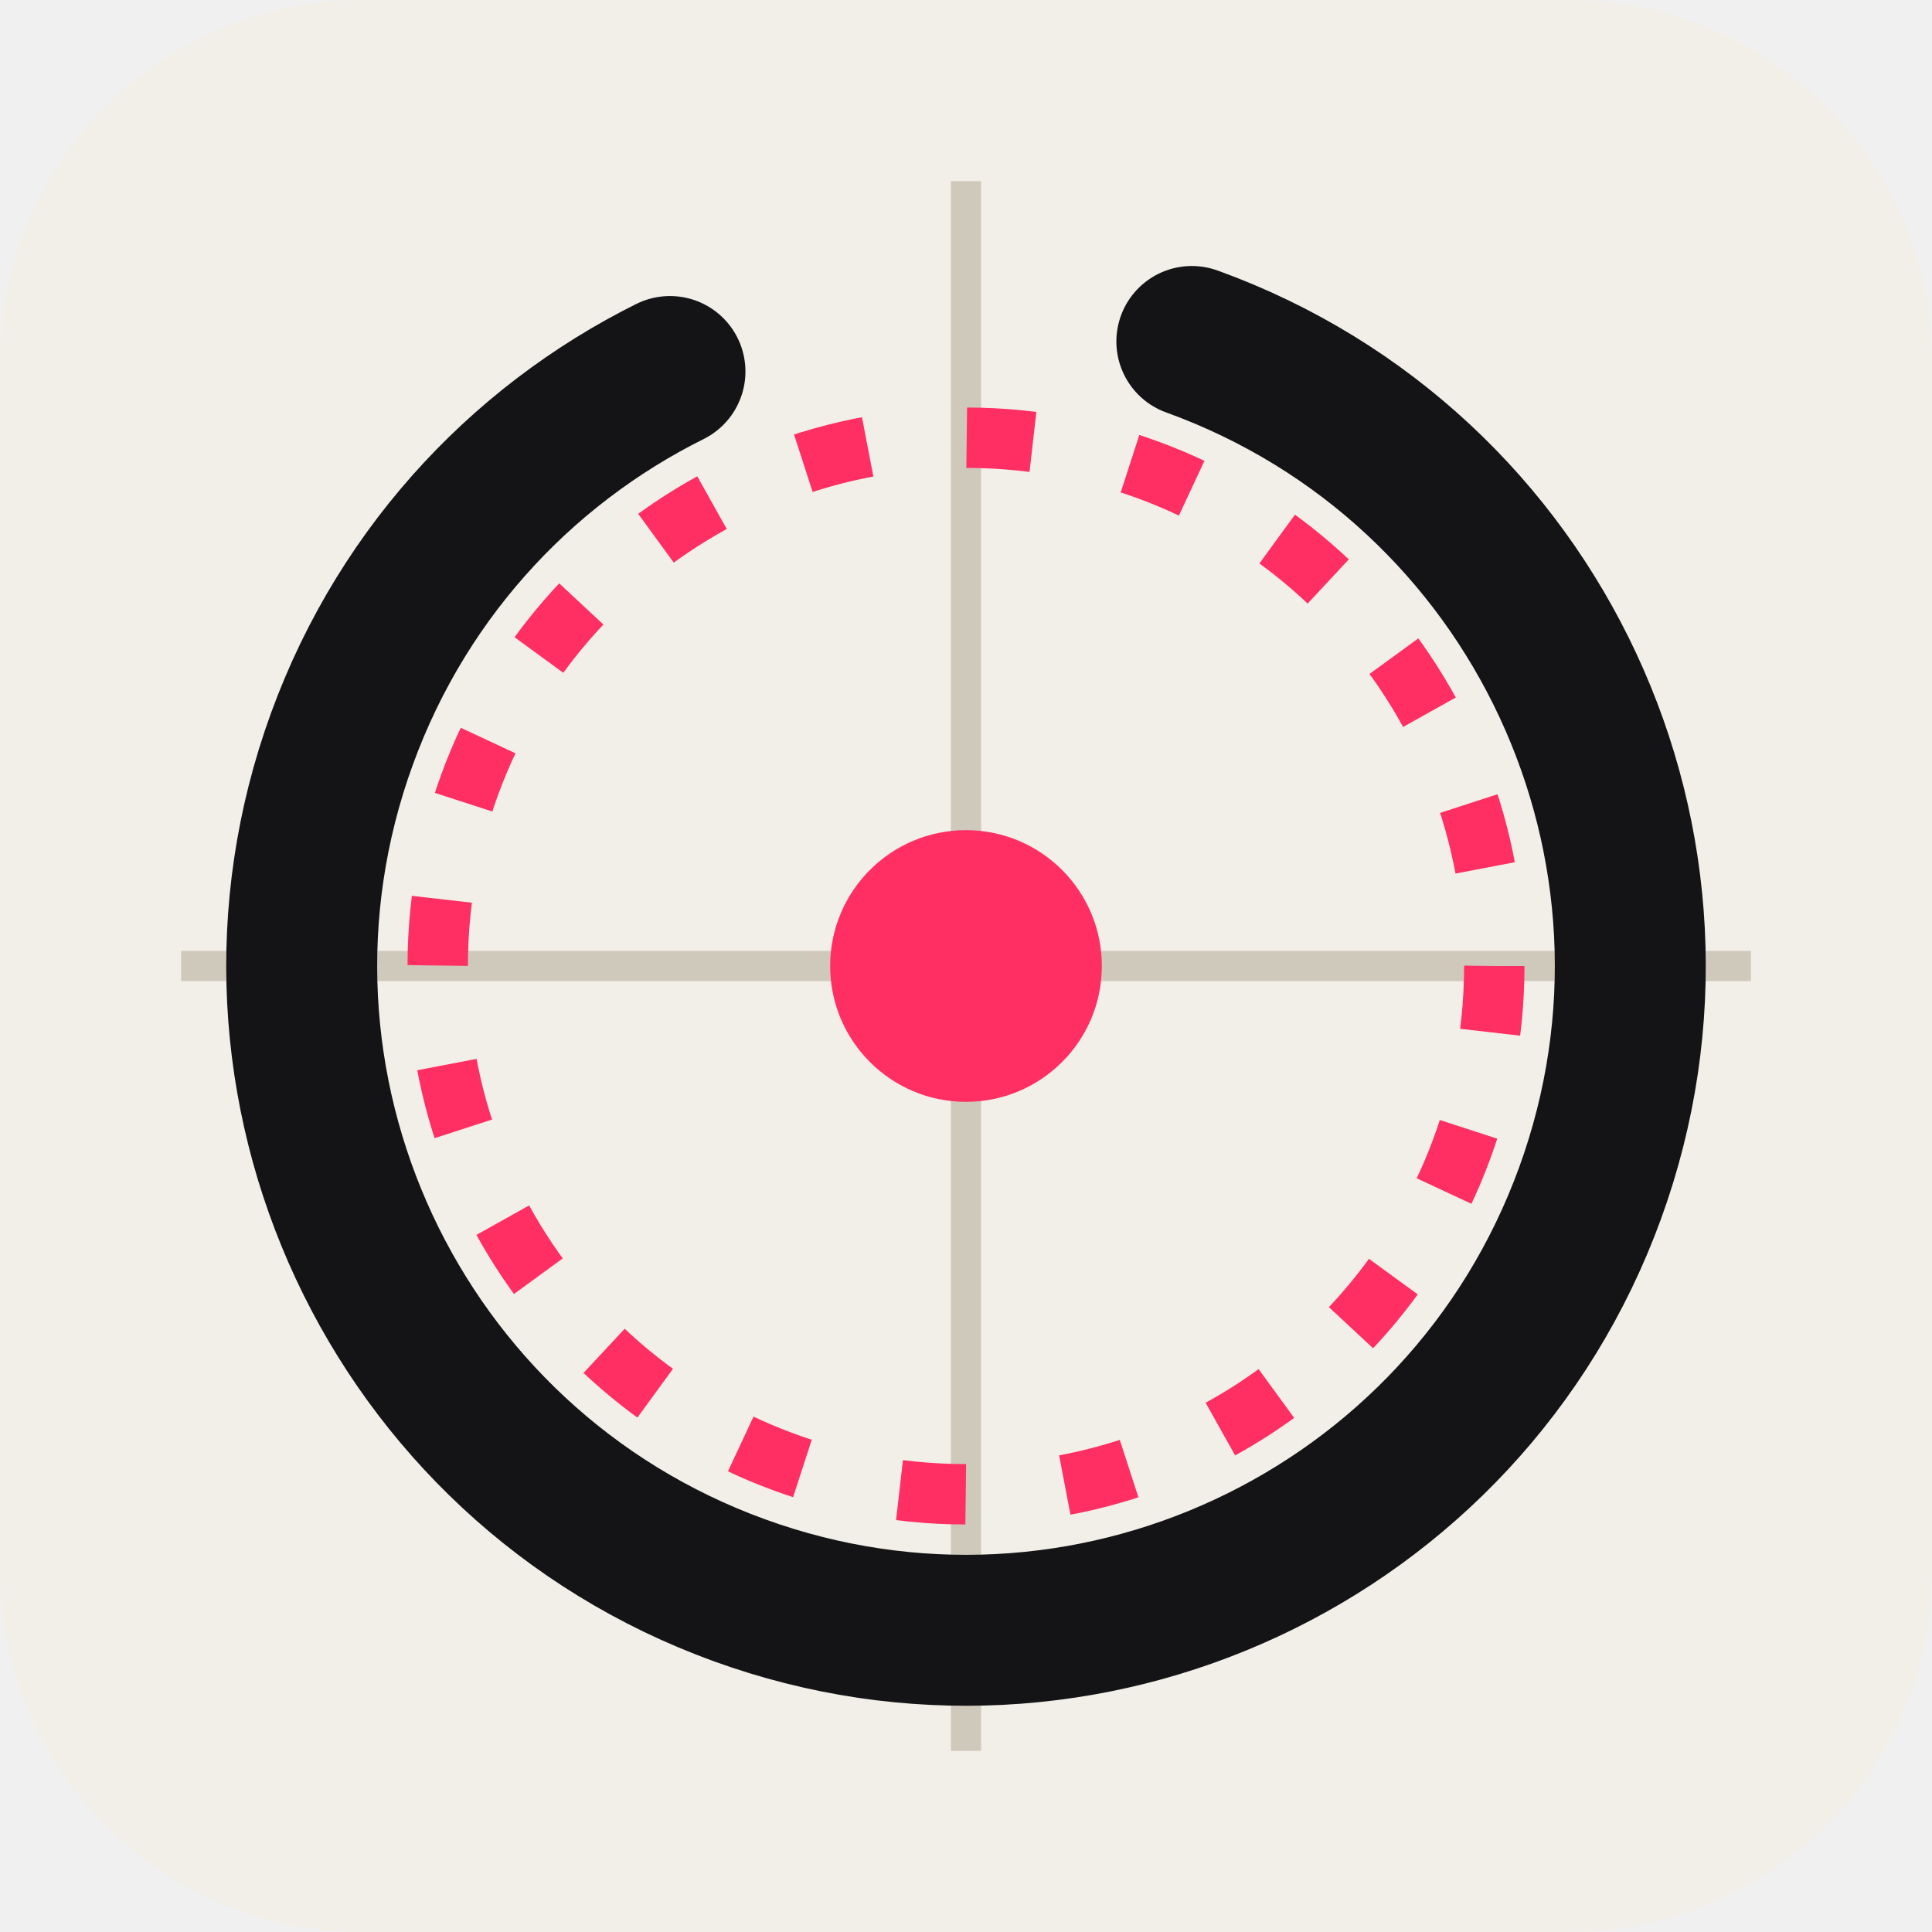
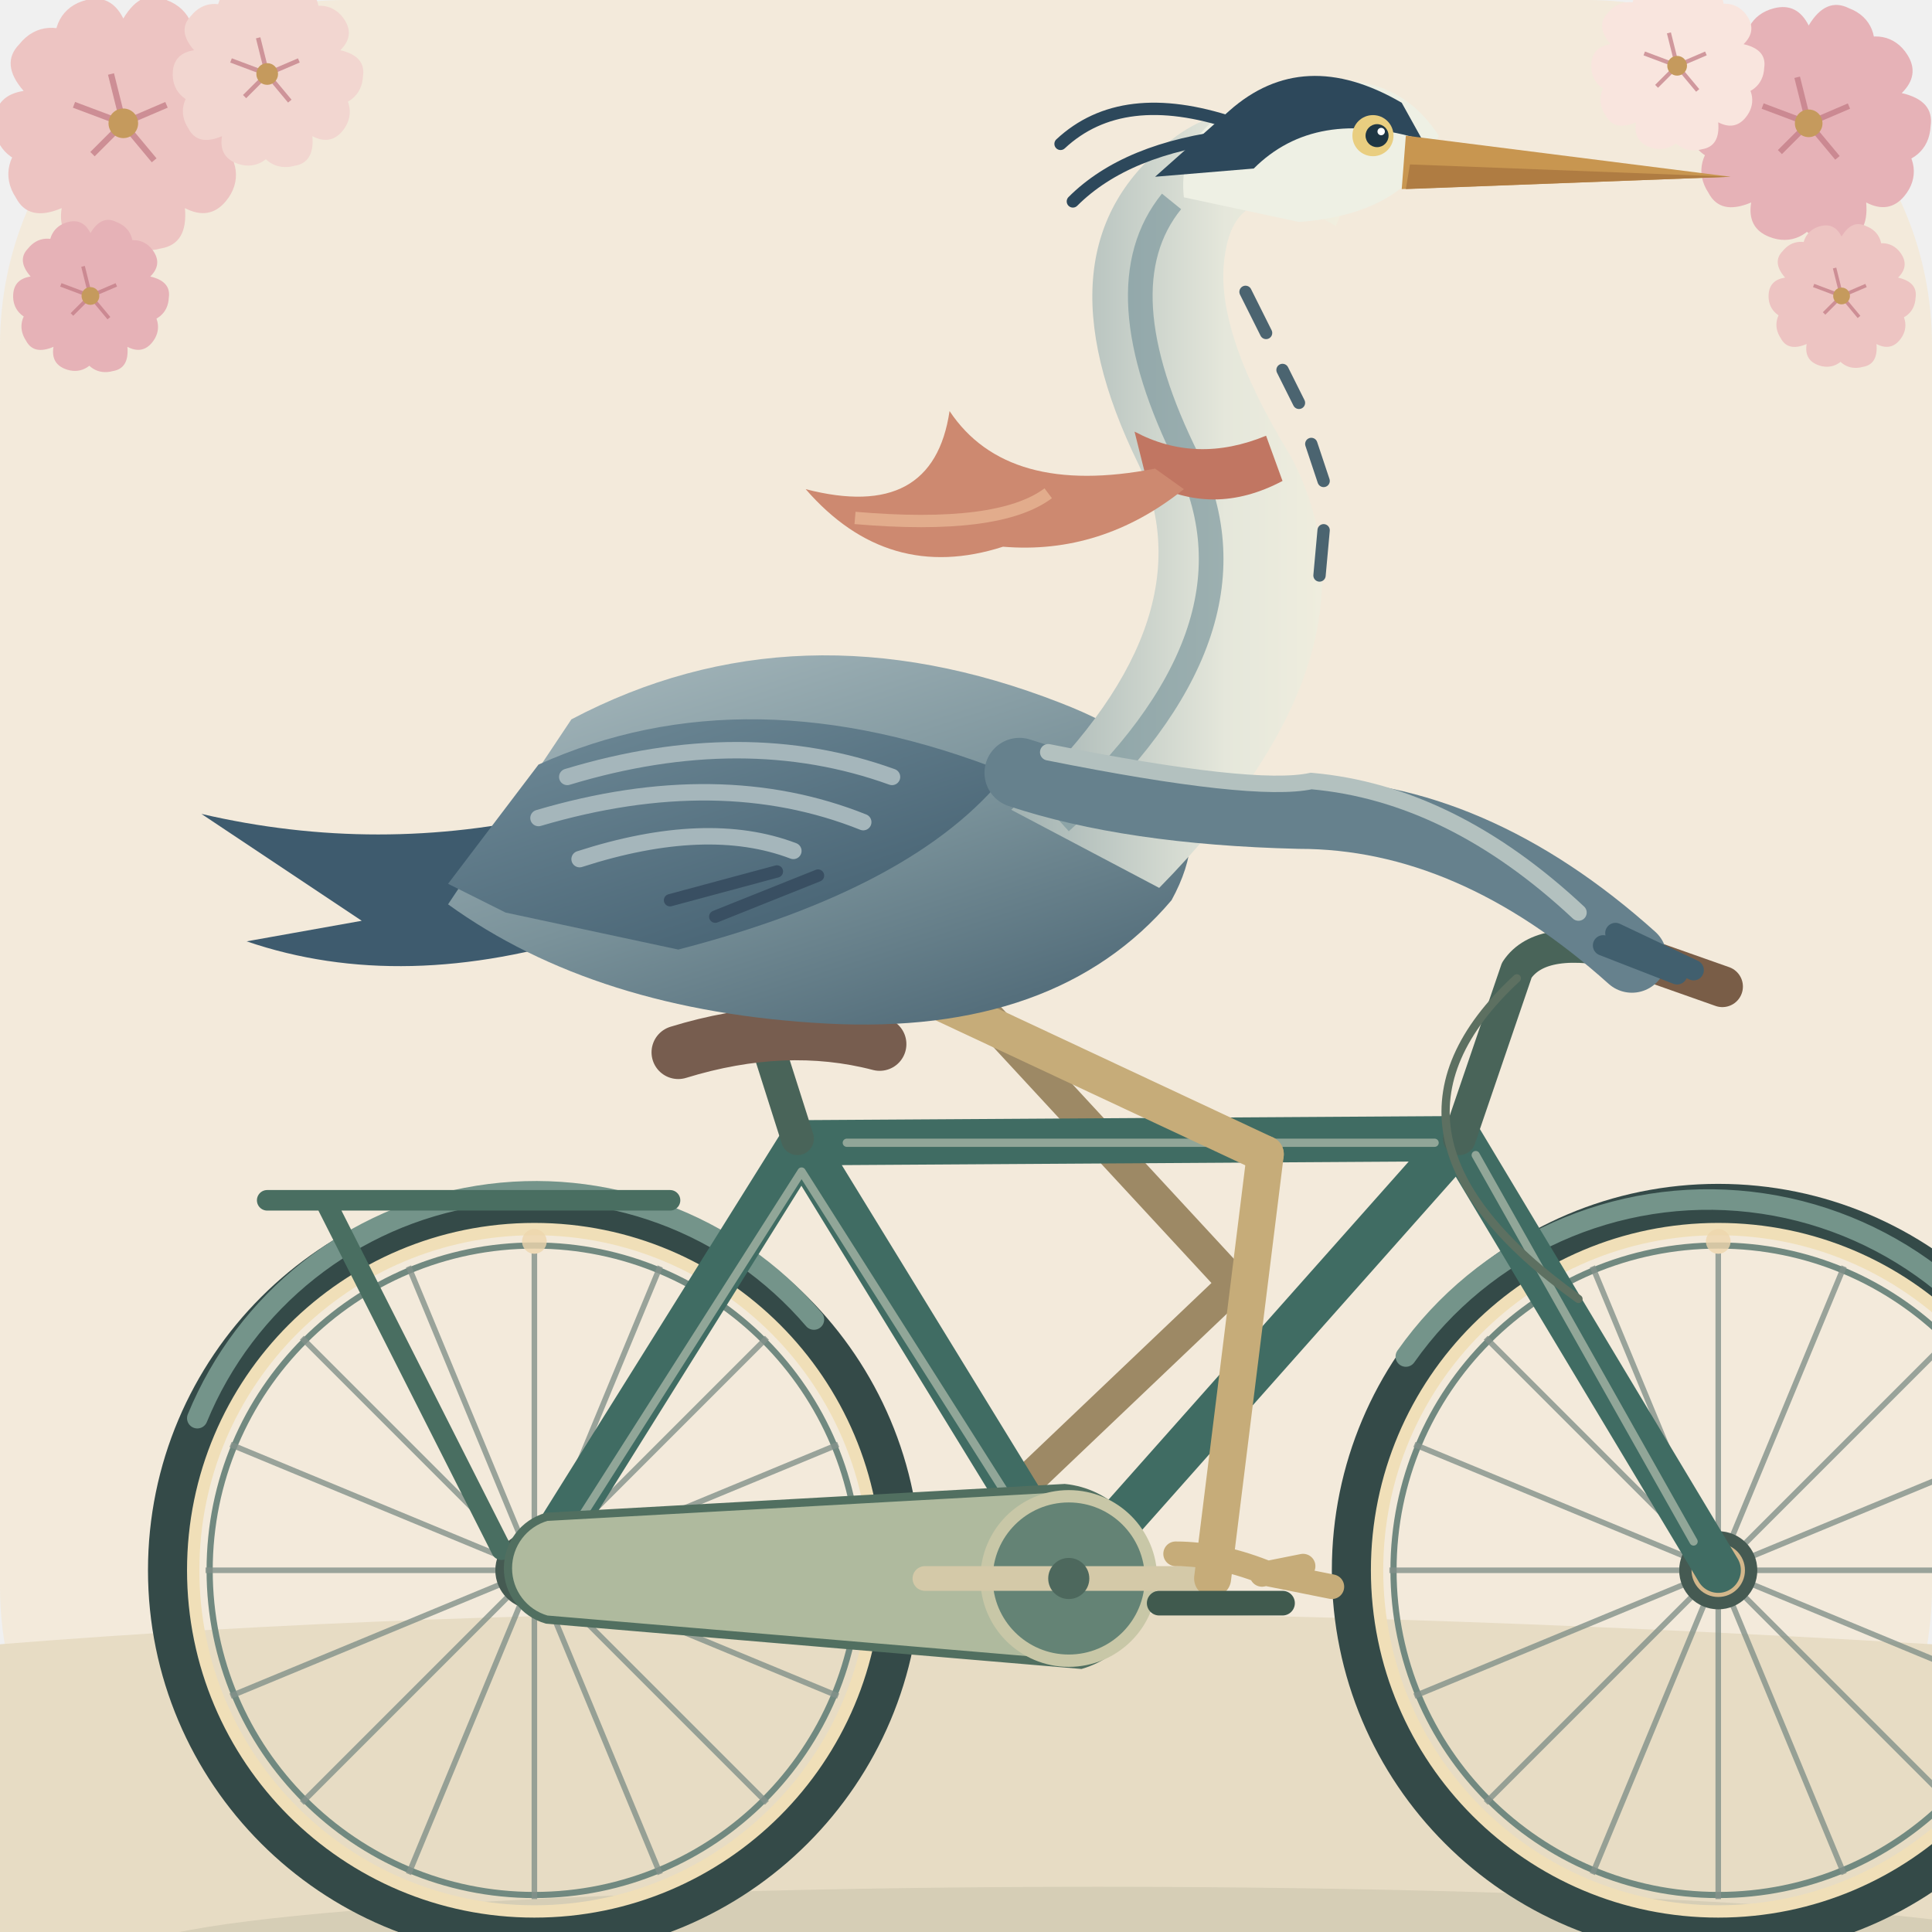
- <svg xmlns="http://www.w3.org/2000/svg" viewBox="0 0 64 64">
-   <rect width="64" height="64" rx="12" fill="#f2efe8" />
-   <path d="M32 6v52M6 32h52" stroke="#cfc9bc" stroke-width="1" />
-   <circle cx="32" cy="32" r="17.5" fill="none" stroke="#ff2e63" stroke-width="2" stroke-dasharray="2.2 3.3" />
-   <circle cx="32" cy="32" r="22" fill="none" stroke="#141417" stroke-width="5" stroke-linecap="round" stroke-dasharray="120.4 17.8" transform="rotate(-70 32 32)" />
-   <circle cx="32" cy="32" r="4.5" fill="#ff2e63" />
+ <svg xmlns="http://www.w3.org/2000/svg" viewBox="440 300 470 470" preserveAspectRatio="xMidYMid slice">
+   <defs>
+     <linearGradient id="i-sky" x2="0" y2="1">
+       <stop stop-color="#e6eae0" />
+       <stop offset=".65" stop-color="#fcf0db" />
+       <stop offset="1" stop-color="#f0e5cd" />
+     </linearGradient>
+     <linearGradient id="i-water" x2="0" y2="1">
+       <stop stop-color="#bccdc2" />
+       <stop offset="1" stop-color="#d3d8bf" />
+     </linearGradient>
+     <linearGradient id="i-road" x2="0" y2="1">
+       <stop stop-color="#dfd7bd" />
+       <stop offset="1" stop-color="#f1e8d7" />
+     </linearGradient>
+     <linearGradient id="i-body" x1="0" y1="0" x2=".65" y2="1">
+       <stop stop-color="#abbcc0" />
+       <stop offset=".6" stop-color="#7a929a" />
+       <stop offset="1" stop-color="#556f7c" />
+     </linearGradient>
+     <linearGradient id="i-wing" x2=".8" y2="1">
+       <stop stop-color="#718c99" />
+       <stop offset="1" stop-color="#435f70" />
+     </linearGradient>
+     <linearGradient id="i-neck" x1="0" x2="1">
+       <stop stop-color="#a0b1b1" />
+       <stop offset=".6" stop-color="#e5e7db" />
+       <stop offset="1" stop-color="#f4f0df" />
+     </linearGradient>
+     <radialGradient id="i-light">
+       <stop stop-color="#fff9df" stop-opacity=".7" />
+       <stop offset="1" stop-color="#fff9df" stop-opacity="0" />
+     </radialGradient>
+     <filter id="i-paper" x="0" y="0" width="100%" height="100%">
+       <feTurbulence type="fractalNoise" baseFrequency=".75" numOctaves="3" seed="12" />
+       <feColorMatrix type="saturate" values="0" />
+       <feComponentTransfer>
+         <feFuncA type="linear" slope=".07" />
+       </feComponentTransfer>
+       <feBlend in="SourceGraphic" mode="multiply" />
+     </filter>
+     <g id="i-blossom">
+       <path d="M0 0C-13-6-14-18-6-20Q-2-21 0-17Q3-22 7-20C15-17 12-5 0 0" fill="currentColor" />
+       <path d="M0 0C-13-6-14-18-6-20Q-2-21 0-17Q3-22 7-20C15-17 12-5 0 0" fill="currentColor" transform="rotate(72)" />
+       <path d="M0 0C-13-6-14-18-6-20Q-2-21 0-17Q3-22 7-20C15-17 12-5 0 0" fill="currentColor" transform="rotate(144)" />
+       <path d="M0 0C-13-6-14-18-6-20Q-2-21 0-17Q3-22 7-20C15-17 12-5 0 0" fill="currentColor" transform="rotate(216)" />
+       <path d="M0 0C-13-6-14-18-6-20Q-2-21 0-17Q3-22 7-20C15-17 12-5 0 0" fill="currentColor" transform="rotate(288)" />
+       <g stroke="#bf7881" stroke-width="1" opacity=".7">
+         <path d="M0 0L-2-8M0 0L7-3M0 0L5 6M0 0L-5 5M0 0L-8-3" />
+       </g>
+       <circle r="2.4" fill="#c59a5d" />
+     </g>
+     <g id="i-spokes" stroke="#82918a" stroke-width="1.35" opacity=".8">
+       <path d="M-80 0H80M0-80V80M-56.57-56.57L56.57 56.57M56.57-56.57L-56.57 56.57M-30.61-73.91L30.61 73.91M30.61-73.91L-30.61 73.91M-73.91-30.61L73.91 30.61M-73.91 30.61L73.91-30.61" />
+       <circle cx="0" cy="-80" r="3" fill="#eed6ac" stroke="none" />
+     </g>
+     <g id="i-wheel">
+       <circle r="89" fill="none" stroke="#344a48" stroke-width="10" />
+       <circle r="83" fill="none" stroke="#f0dfb8" stroke-width="3" />
+       <circle r="79" fill="none" stroke="#718980" stroke-width="1.5" />
+     </g>
+   </defs>
+   <rect x="440" y="300" width="470" height="470" rx="84" fill="#f3eadb" />
+   <path d="M440 700Q640 684 910 700V770H440Z" fill="#e7dcc4" />
+   <use href="#i-blossom" transform="translate(470 330) scale(1.5)" color="#edc4c2" />
+   <use href="#i-blossom" transform="translate(505 318) scale(1.1)" color="#f2d6d0" />
+   <use href="#i-blossom" transform="translate(462 372) scale(0.9)" color="#e6b2b7" />
+   <use href="#i-blossom" transform="translate(880 330) scale(1.4)" color="#e6b2b7" />
+   <use href="#i-blossom" transform="translate(848 316) scale(1)" color="#f9e5de" />
+   <use href="#i-blossom" transform="translate(888 372) scale(0.85)" color="#edc4c2" />
+   <g data-part="cyclist">
+     <ellipse cx="707" cy="775" rx="235" ry="16" fill="#656f58" opacity=".13" />
+     <g stroke="#9d8965" stroke-width="8" fill="none" stroke-linecap="round">
+       <path data-part="far-thigh" d="M0 0H108" transform="translate(667 533) rotate(47.24)" />
+       <path data-part="far-shin" d="M0 0H104" transform="translate(740.33 612.29) rotate(136.41)" />
+     </g>
+     <g data-part="far-foot" transform="translate(665 684)">
+       <path d="M-8-5Q4-5 15 0L28 2" fill="none" stroke="#9d8965" stroke-width="6" stroke-linecap="round" />
+       <path d="M-13 6H17" stroke="#45594f" stroke-width="6" stroke-linecap="round" />
+     </g>
+     <g transform="translate(570 682)">
+       <use href="#i-wheel" />
+       <g data-part="rear-spokes" transform="rotate(0)">
+         <use href="#i-spokes" />
+       </g>
+       <circle r="8" fill="#d3b78b" stroke="#455a52" stroke-width="3" />
+     </g>
+     <g transform="translate(858 682)">
+       <use href="#i-wheel" />
+       <g data-part="front-spokes" transform="rotate(0)">
+         <use href="#i-spokes" />
+       </g>
+       <circle r="8" fill="#d3b78b" stroke="#455a52" stroke-width="3" />
+     </g>
+     <g fill="none" stroke-linecap="round" stroke-linejoin="round">
+       <path d="M488 645A89 89 0 0 1 638 621M782 630A90 90 0 0 1 939 648" stroke="#74948a" stroke-width="5" />
+       <path d="M570 682L635 578L700 684Z M635 578L795 577L700 684M795 577L858 682" stroke="#406c63" stroke-width="11" />
+       <path d="M577 676L635 585L694 678M646 578H789M799 581L852 675" stroke="#91a698" stroke-width="2" />
+       <path d="M634 577L627 555M795 577L809 536Q815 527 836 532L854 539" stroke="#496459" stroke-width="8" />
+       <path d="M842 534l17 6" stroke="#795d47" stroke-width="10" />
+       <path d="M809 538Q768 576 824 616" stroke="#5d7061" stroke-width="2" />
+       <path d="M605 556Q631 548 654 554" stroke="#775d4f" stroke-width="13" />
+       <path d="M505 592H603M519 592L562 677" stroke="#496e61" stroke-width="5" />
+     </g>
+     <path d="M573 669L699 662A22 22 0 0 1 703 705L573 694A13 13 0 0 1 573 669Z" fill="#afba9e" stroke="#516f60" stroke-width="2" />
+     <circle cx="700" cy="684" r="20" fill="#648375" stroke="#c8c7a7" stroke-width="3" />
+     <g transform="translate(700 684)">
+       <path data-part="crank" d="M-35 0H35" stroke="#d4c9a8" stroke-width="6" stroke-linecap="round" transform="rotate(0)" />
+     </g>
+     <circle cx="700" cy="684" r="5" fill="#4d685d" />
+     <g stroke="#c6ac79" stroke-width="9" fill="none" stroke-linecap="round">
+       <path data-part="near-thigh" d="M0 0H108" transform="translate(650 535) rotate(25.09)" />
+       <path data-part="near-shin" d="M0 0H104" transform="translate(747.81 580.79) rotate(97.08)" />
+     </g>
+     <g data-part="near-foot" transform="translate(735 684)">
+       <path d="M-9-6Q2-6 14-1L29 2M12-1L22-3" fill="none" stroke="#c6ac79" stroke-width="6" stroke-linecap="round" />
+       <path d="M-13 6H17" stroke="#405a4e" stroke-width="6" stroke-linecap="round" />
+     </g>
+     <g data-part="heron" transform="translate(0 0)">
+       <path d="M575 498Q532 508 489 498L528 524L500 529Q538 542 585 527Z" fill="#3e5b6e" />
+       <path d="M579 475Q634 446 698 471Q742 488 725 519Q697 552 641 549Q585 546 549 520Z" fill="url(#i-body)" />
+       <path d="M686 497Q735 452 717 413Q691 360 725 334Q744 319 773 335L765 355Q741 341 738 362Q735 380 754 411Q779 458 722 516Z" fill="url(#i-neck)" />
+       <path d="M698 500Q749 454 729 412Q708 370 725 349" fill="none" stroke="#7e999e" stroke-width="6" opacity=".7" />
+       <path d="M743 371l5 10m4 9 4 8m3 10 3 9m0 12-1 11" fill="none" stroke="#4b6470" stroke-width="3" stroke-linecap="round" />
+       <path d="M749 323Q777 313 790 333Q783 352 756 354L728 348Q726 329 749 323Z" fill="#eef0e4" />
+       <path d="M739 327Q757 311 781 325L786 334Q760 326 745 341L721 343" fill="#2d485b" />
+       <path d="M740 330Q713 321 698 335M740 333Q714 336 701 349" fill="none" stroke="#2d485b" stroke-width="3" stroke-linecap="round" />
+       <path d="M782 333L861 343L781 346Z" fill="#c89650" />
+       <path d="M783 340L861 343L782 346Z" fill="#af7c42" />
+       <circle cx="774" cy="333" r="5" fill="#e9ce80" />
+       <circle cx="775" cy="333" r="2.8" fill="#1f3643" />
+       <circle cx="776" cy="332" r=".9" fill="#fff" />
+       <path d="M571 486Q622 463 685 488Q663 516 605 531L563 522L549 515Z" fill="url(#i-wing)" />
+       <g fill="none" stroke-linecap="round">
+         <path d="M578 489Q621 476 657 489M571 499Q615 486 650 500M581 509Q612 499 633 507" stroke="#a5b6bb" stroke-width="4" />
+         <path d="M603 519l26-7m-15 11 25-10" stroke="#394f62" stroke-width="3" />
+       </g>
+       <path d="M688 488Q715 497 756 498Q798 498 837 533" fill="none" stroke="#66818d" stroke-width="17" stroke-linecap="round" />
+       <path d="M695 483Q745 493 759 490Q793 493 824 522" fill="none" stroke="#b3c1bf" stroke-width="4" stroke-linecap="round" />
+       <path d="M830 530l18 7m-15-10 19 9" fill="none" stroke="#415f6e" stroke-width="5" stroke-linecap="round" />
+       <path d="M716 405Q731 413 748 406L752 417Q735 426 719 417Z" fill="#c17662" />
+       <g data-part="scarf" transform="rotate(0 724 416)">
+         <path d="M721 414Q685 421 671 400Q667 427 636 419Q656 442 684 433Q708 435 728 419Z" fill="#cd8970" />
+         <path d="M648 426Q683 429 695 420" fill="none" stroke="#e2ac8c" stroke-width="3" />
+       </g>
+     </g>
+   </g>
</svg>
